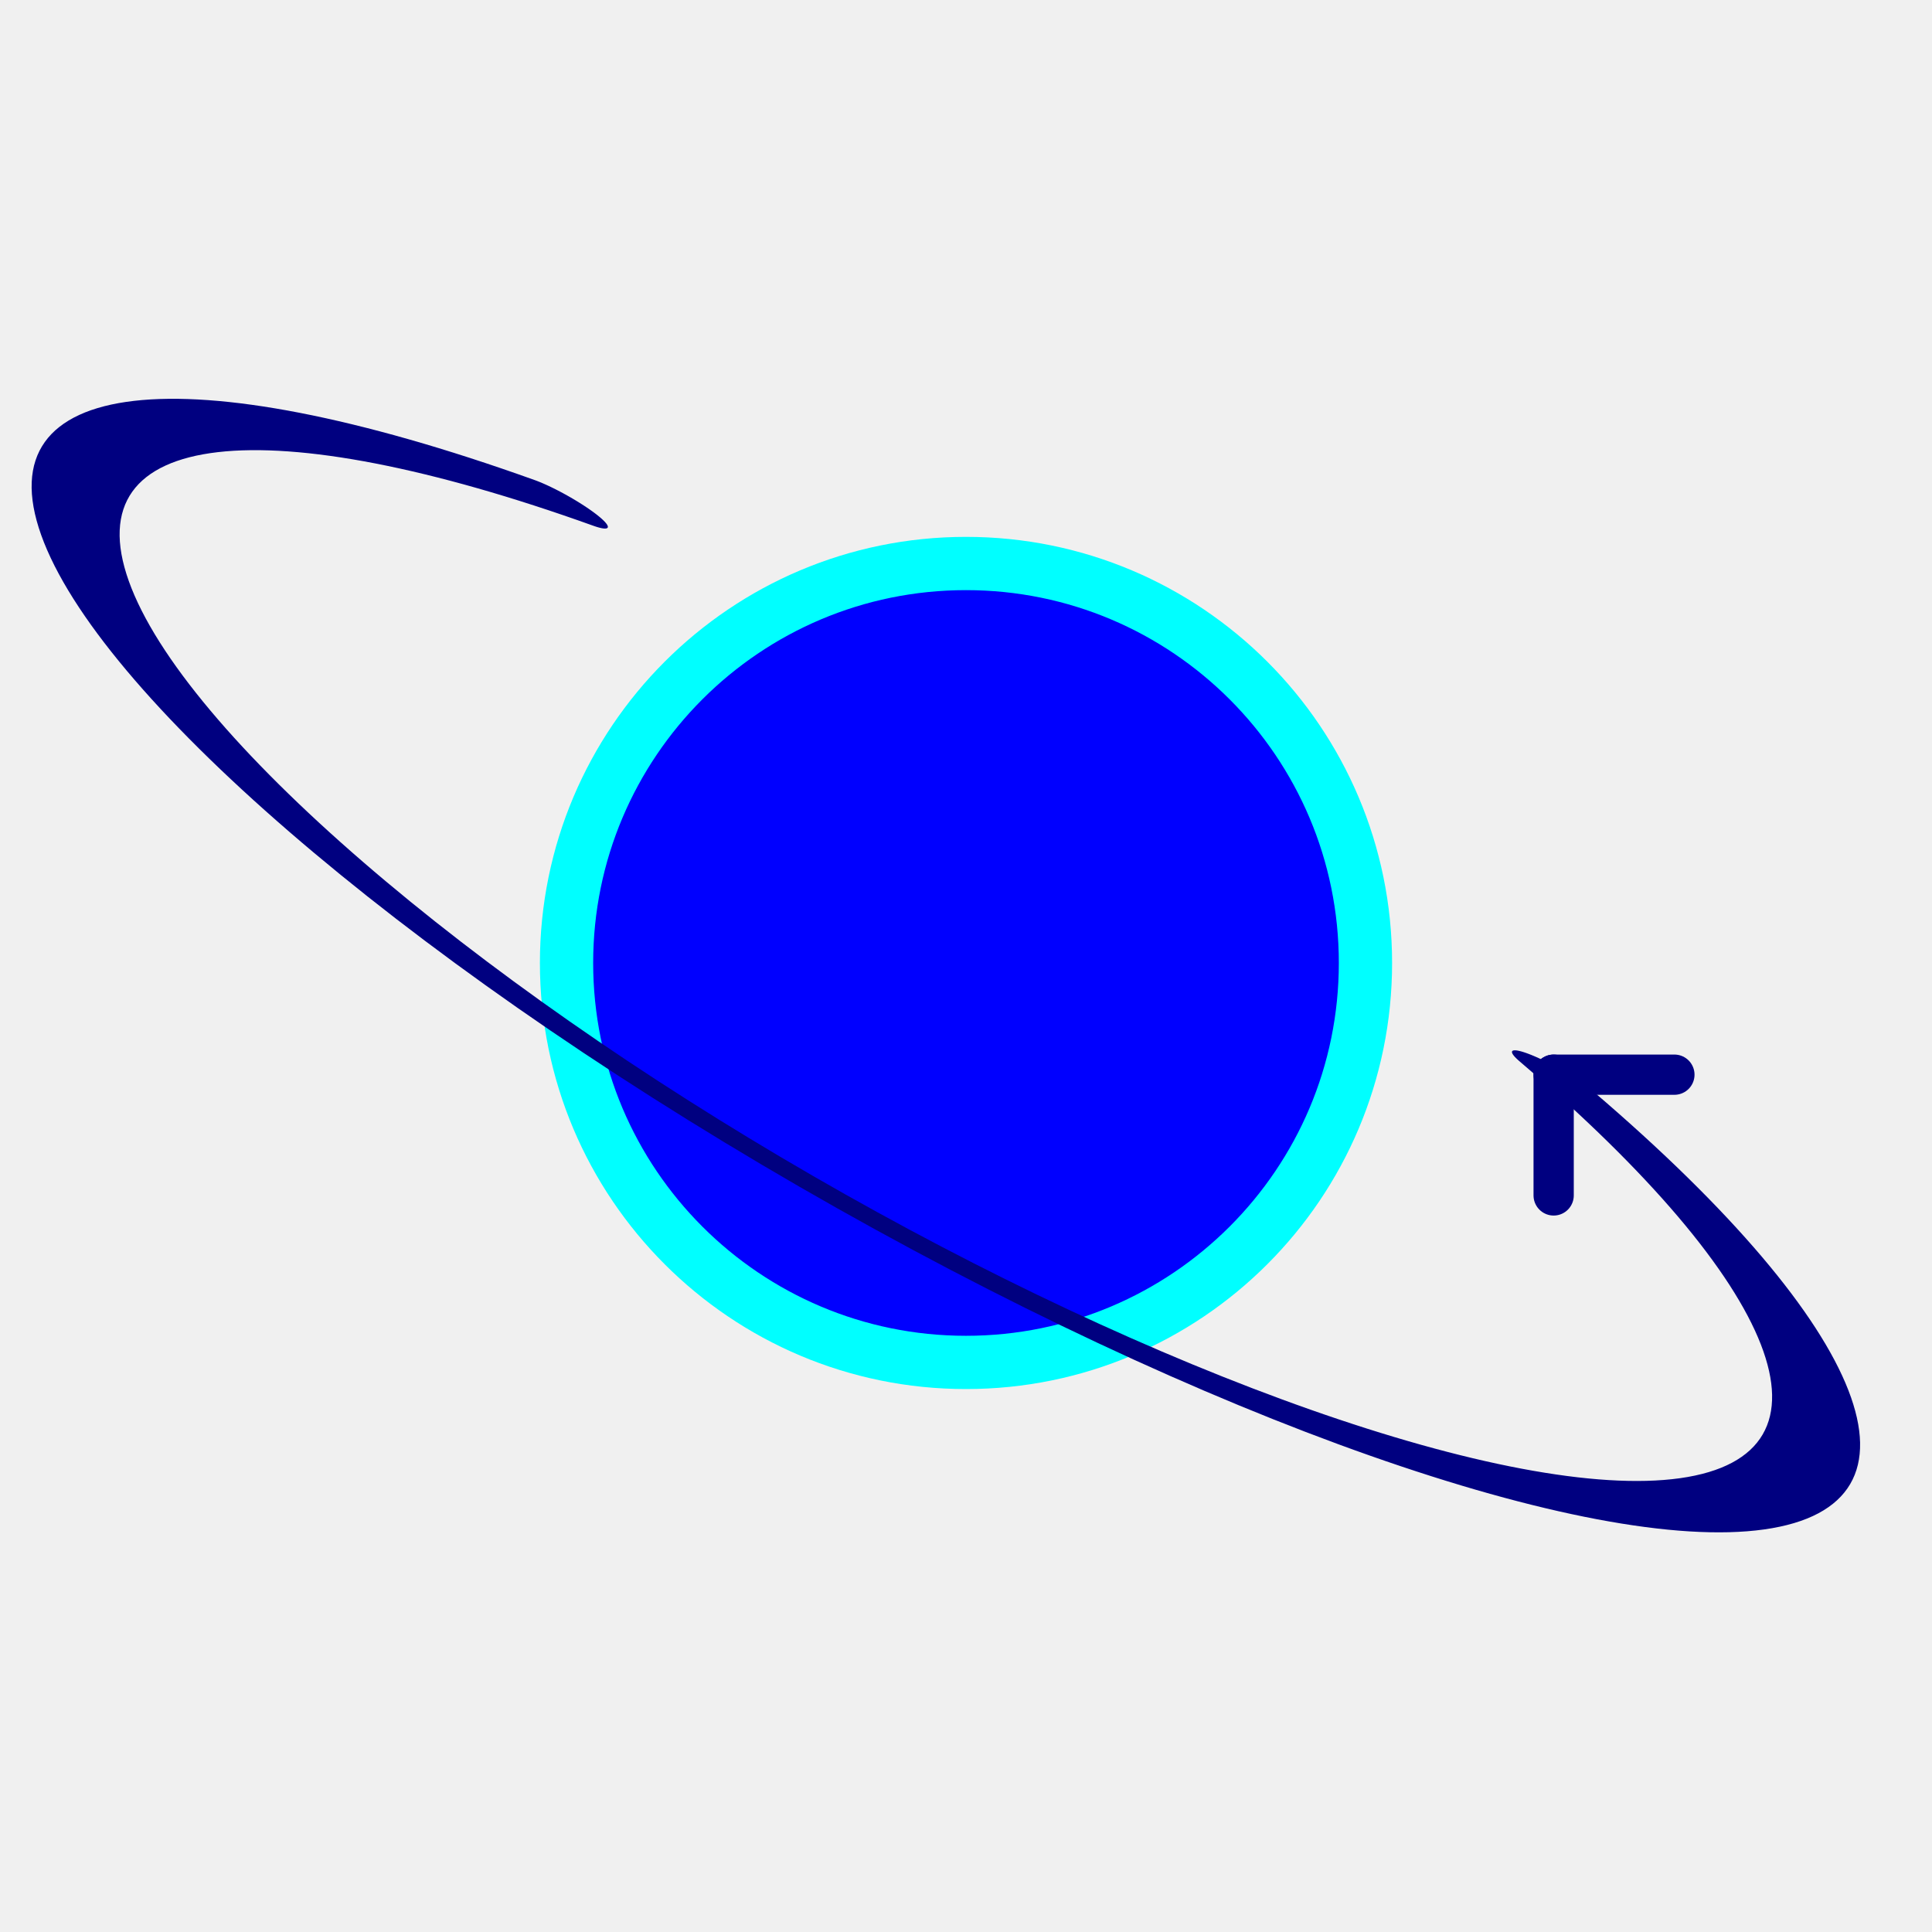
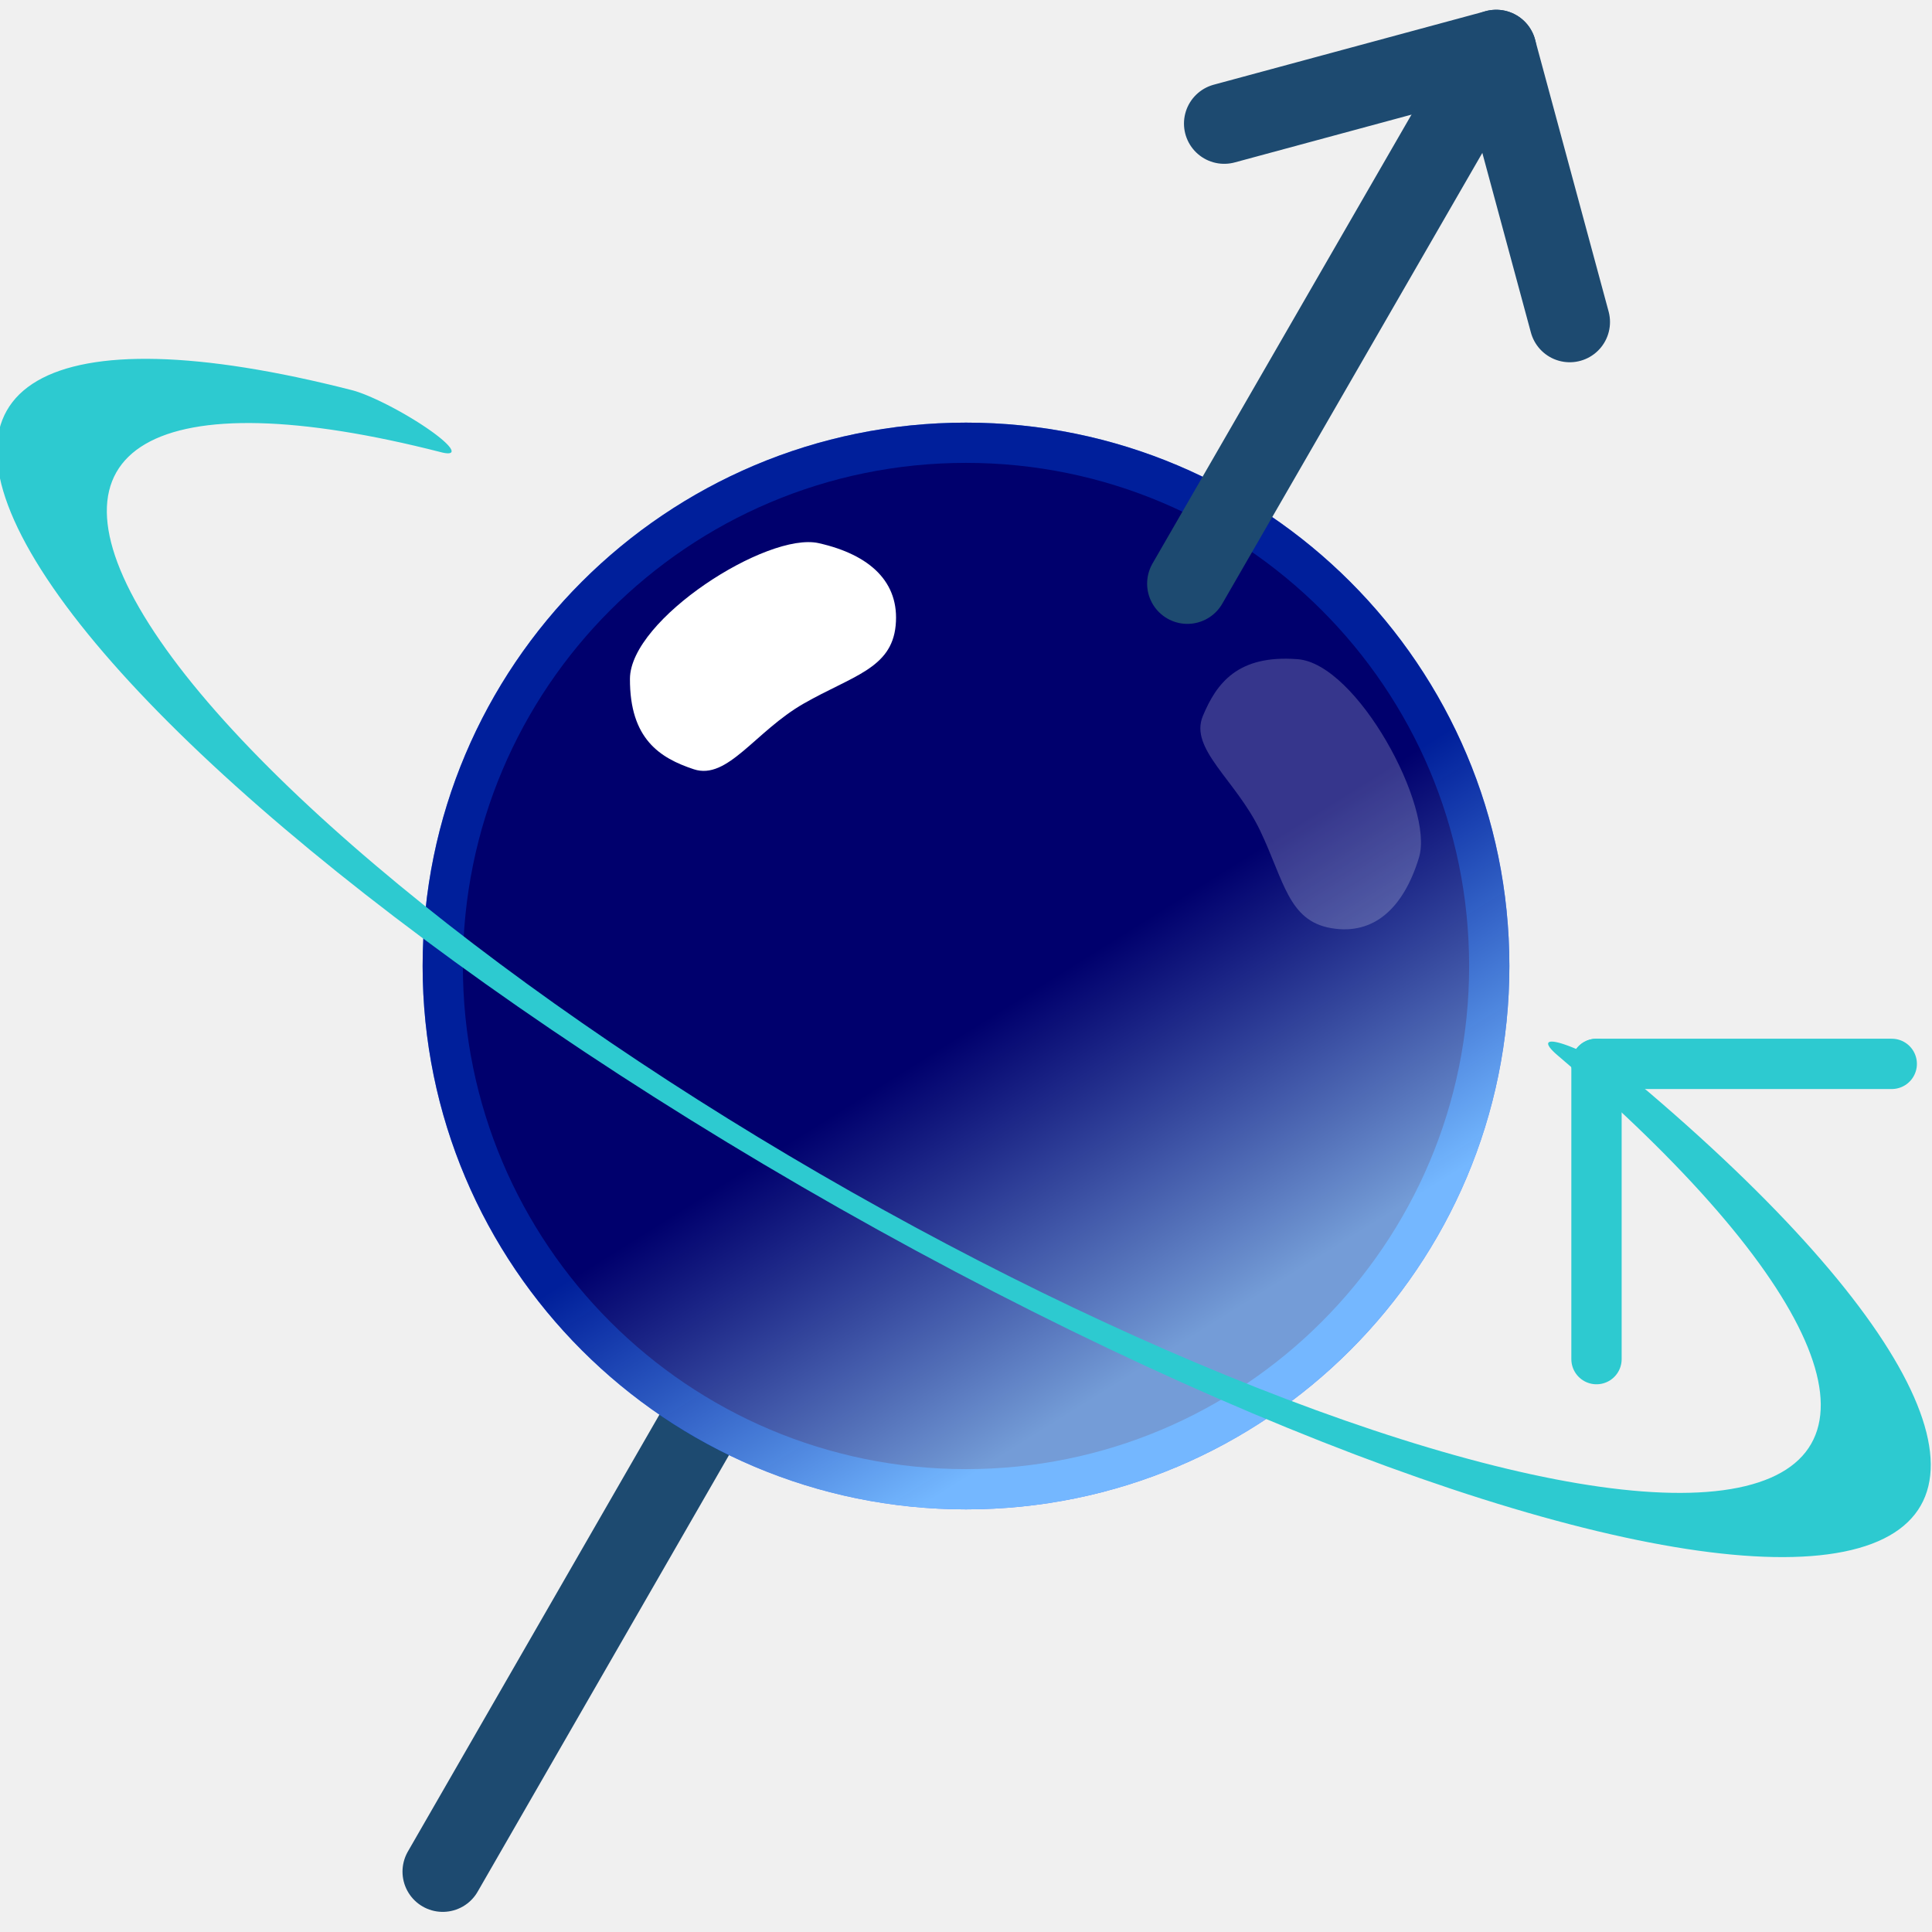
- <svg xmlns="http://www.w3.org/2000/svg" width="480" height="480" id="svg2" version="1.1" style="display:inline">
+ <svg xmlns="http://www.w3.org/2000/svg" xmlns:xlink="http://www.w3.org/1999/xlink" width="480" height="480" id="svg2" version="1.1" style="display:inline">
  <defs id="defs4">
-     </defs>
-   <g id="layer1" transform="translate(0,-20)">
-     <path style="fill:#0000ff;fill-opacity:1;stroke:#00ffff;stroke-width:10;stroke-linecap:butt;stroke-linejoin:miter;stroke-miterlimit:4;stroke-opacity:1;stroke-dasharray:none;stroke-dashoffset:0" id="path3798" d="m 440,205 a 75,75 0 1 1 -150,0 75,75 0 1 1 150,0 z" transform="matrix(1.323274,0,0,1.323274,-242.9951,-12.02565)" />
+     <linearGradient id="linearGradient3857">
+       <stop style="stop-color:#00005c;stop-opacity:0.617" offset="0" id="stop3859" />
+       <stop style="stop-color:#afecff;stop-opacity:0.663" offset="1" id="stop3861" />
+     </linearGradient>
+     <linearGradient xlink:href="#linearGradient3857" id="linearGradient3863" x1="370.556" y1="210.556" x2="398.333" y2="255" gradientUnits="userSpaceOnUse" />
+   </defs>
+   <g id="layer2">
+     <path style="fill:none;stroke:#1d4a70;stroke-width:20;stroke-linecap:round;stroke-linejoin:miter;stroke-miterlimit:4;stroke-opacity:1;stroke-dasharray:none;display:inline" d="M 205,300 110,465" id="path3651-97-6-9" />
+   </g>
+   <g id="layer1" transform="translate(0,-20)" style="display:inline">
+     <path style="fill:#000088;fill-opacity:1;stroke:#0051ff;stroke-width:5.769;stroke-linecap:butt;stroke-linejoin:miter;stroke-miterlimit:4;stroke-opacity:1;stroke-dasharray:none;stroke-dashoffset:0" id="path3798" d="m 440,205 a 75,75 0 1 1 -150,0 75,75 0 1 1 150,0 z" transform="matrix(1.733333,0,0,1.733333,-392.6667,-95.33333)" />
+   </g>
+   <g id="layer5" style="display:inline">
+     <path style="fill:url(#linearGradient3863);fill-opacity:1;stroke:none;display:inline" id="path3798-4" d="m 440,205 a 75,75 0 1 1 -150,0 75,75 0 1 1 150,0 z" transform="matrix(1.8,0,0,1.8,-417,-129)" />
+   </g>
+   <g id="layer3">
+     <path style="fill:#ffffff;fill-opacity:1;stroke:none" d="m 203.404,134.945 c 12.791,2.872 20.158,9.73 19.12,20.465 -1.038,10.735 -10.835,12.514 -22.859,19.399 -12.024,6.885 -18.903,19.089 -27.294,16.312 -8.392,-2.776 -15.924,-7.503 -15.862,-22.484 0.061,-14.777 34.105,-36.565 46.895,-33.693 z" id="path3867" />
+     <path style="fill:#ffffff;fill-opacity:0.211;stroke:none;display:inline" d="m 352.546,213.047 c -3.815,12.542 -11.202,19.379 -21.83,17.546 -10.629,-1.833 -11.674,-11.735 -17.646,-24.238 -5.972,-12.503 -17.63,-20.27 -14.238,-28.432 3.392,-8.162 8.666,-15.322 23.601,-14.146 14.732,1.16 33.928,36.729 30.113,49.271 z" id="path3867-8" />
  </g>
  <g id="layer6" style="display:inline" transform="translate(0,-20)">
-     <path style="fill:none;stroke:#000080;stroke-width:11.601;stroke-linecap:round;stroke-linejoin:miter;stroke-miterlimit:4;stroke-opacity:1;stroke-dasharray:none;stroke-dashoffset:0" id="path2877" d="M 235.457,130.146 A 114.336,185 0 1 1 103.603,118.257" transform="matrix(1.880418,1.050482,-0.1231178,0.3263643,-40.16351,-2.490764)" />
-     <path style="fill:#000080;stroke:#000080;stroke-width:10;stroke-linecap:round;stroke-linejoin:miter;stroke-miterlimit:4;stroke-opacity:1;stroke-dasharray:none" d="m 386,287 0,30" id="path3651" />
-     <path style="fill:#000080;stroke:#000080;stroke-width:10;stroke-linecap:round;stroke-linejoin:miter;stroke-miterlimit:4;stroke-opacity:1;stroke-dasharray:none;display:inline" d="m 386,287 30,0" id="path3651-9" />
+     <path style="fill:none;stroke:#2dcad0;stroke-width:13.838;stroke-linecap:round;stroke-linejoin:miter;stroke-miterlimit:4;stroke-opacity:1;stroke-dasharray:none;stroke-dashoffset:0" id="path2877" d="M 235.457,130.146 A 114.336,185 0 1 1 84.186,143.067" transform="matrix(1.970555,1.100836,-0.1290193,0.3420083,-48.89889,-16.95503)" />
+     <path style="fill:#000080;stroke:#2dcad0;stroke-width:12.5;stroke-linecap:round;stroke-linejoin:miter;stroke-miterlimit:4;stroke-opacity:1;stroke-dasharray:none" d="m 396.645,284.316 0,73.355" id="path3651" />
+     <path style="fill:#000080;stroke:#2dcad0;stroke-width:12.5;stroke-linecap:round;stroke-linejoin:miter;stroke-miterlimit:4;stroke-opacity:1;stroke-dasharray:none;display:inline" d="m 396.645,284.316 73.355,0" id="path3651-9" />
+     <path style="fill:none;stroke:#1d4a70;stroke-width:20;stroke-linecap:round;stroke-linejoin:miter;stroke-miterlimit:4;stroke-opacity:1;stroke-dasharray:none;display:inline" d="M 371.728,32.427 304.155,50.699" id="path3651-97" />
+     <path style="fill:none;stroke:#1d4a70;stroke-width:20;stroke-linecap:round;stroke-linejoin:miter;stroke-miterlimit:4;stroke-opacity:1;stroke-dasharray:none;display:inline" d="M 371.728,32.427 390,100" id="path3651-9-7" />
+     <path style="fill:none;stroke:#1d4a70;stroke-width:20;stroke-linecap:round;stroke-linejoin:miter;stroke-miterlimit:4;stroke-opacity:1;stroke-dasharray:none;display:inline" d="M 370,35 295,165" id="path3651-97-6" />
  </g>
-   <g id="layer4" style="display:none" transform="translate(0,-20)" />
+   <g id="layer4" style="display:none" transform="translate(0,-20)">
+     <g id="g3754">
+       <path id="path3679" d="m -180,260 840,0" style="fill:none;stroke:#000000;stroke-width:1px;stroke-linecap:butt;stroke-linejoin:miter;stroke-opacity:1;display:inline" />
+       <path id="path3679-7" d="m 240,640 0,-760" style="fill:none;stroke:#000000;stroke-width:1px;stroke-linecap:butt;stroke-linejoin:miter;stroke-opacity:1;display:inline" />
+     </g>
+     <g style="display:inline" id="g3754-5" transform="matrix(0.8669846,0.4983349,-0.4983349,0.8669846,161.4908,-85.01638)">
+       <path id="path3679-6" d="m -180,260 840,0" style="fill:none;stroke:#000000;stroke-width:1px;stroke-linecap:butt;stroke-linejoin:miter;stroke-opacity:1;display:inline" />
+       <path id="path3679-7-3" d="m 240,640 0,-760" style="fill:none;stroke:#000000;stroke-width:1px;stroke-linecap:butt;stroke-linejoin:miter;stroke-opacity:1;display:inline" />
+     </g>
+   </g>
</svg>
